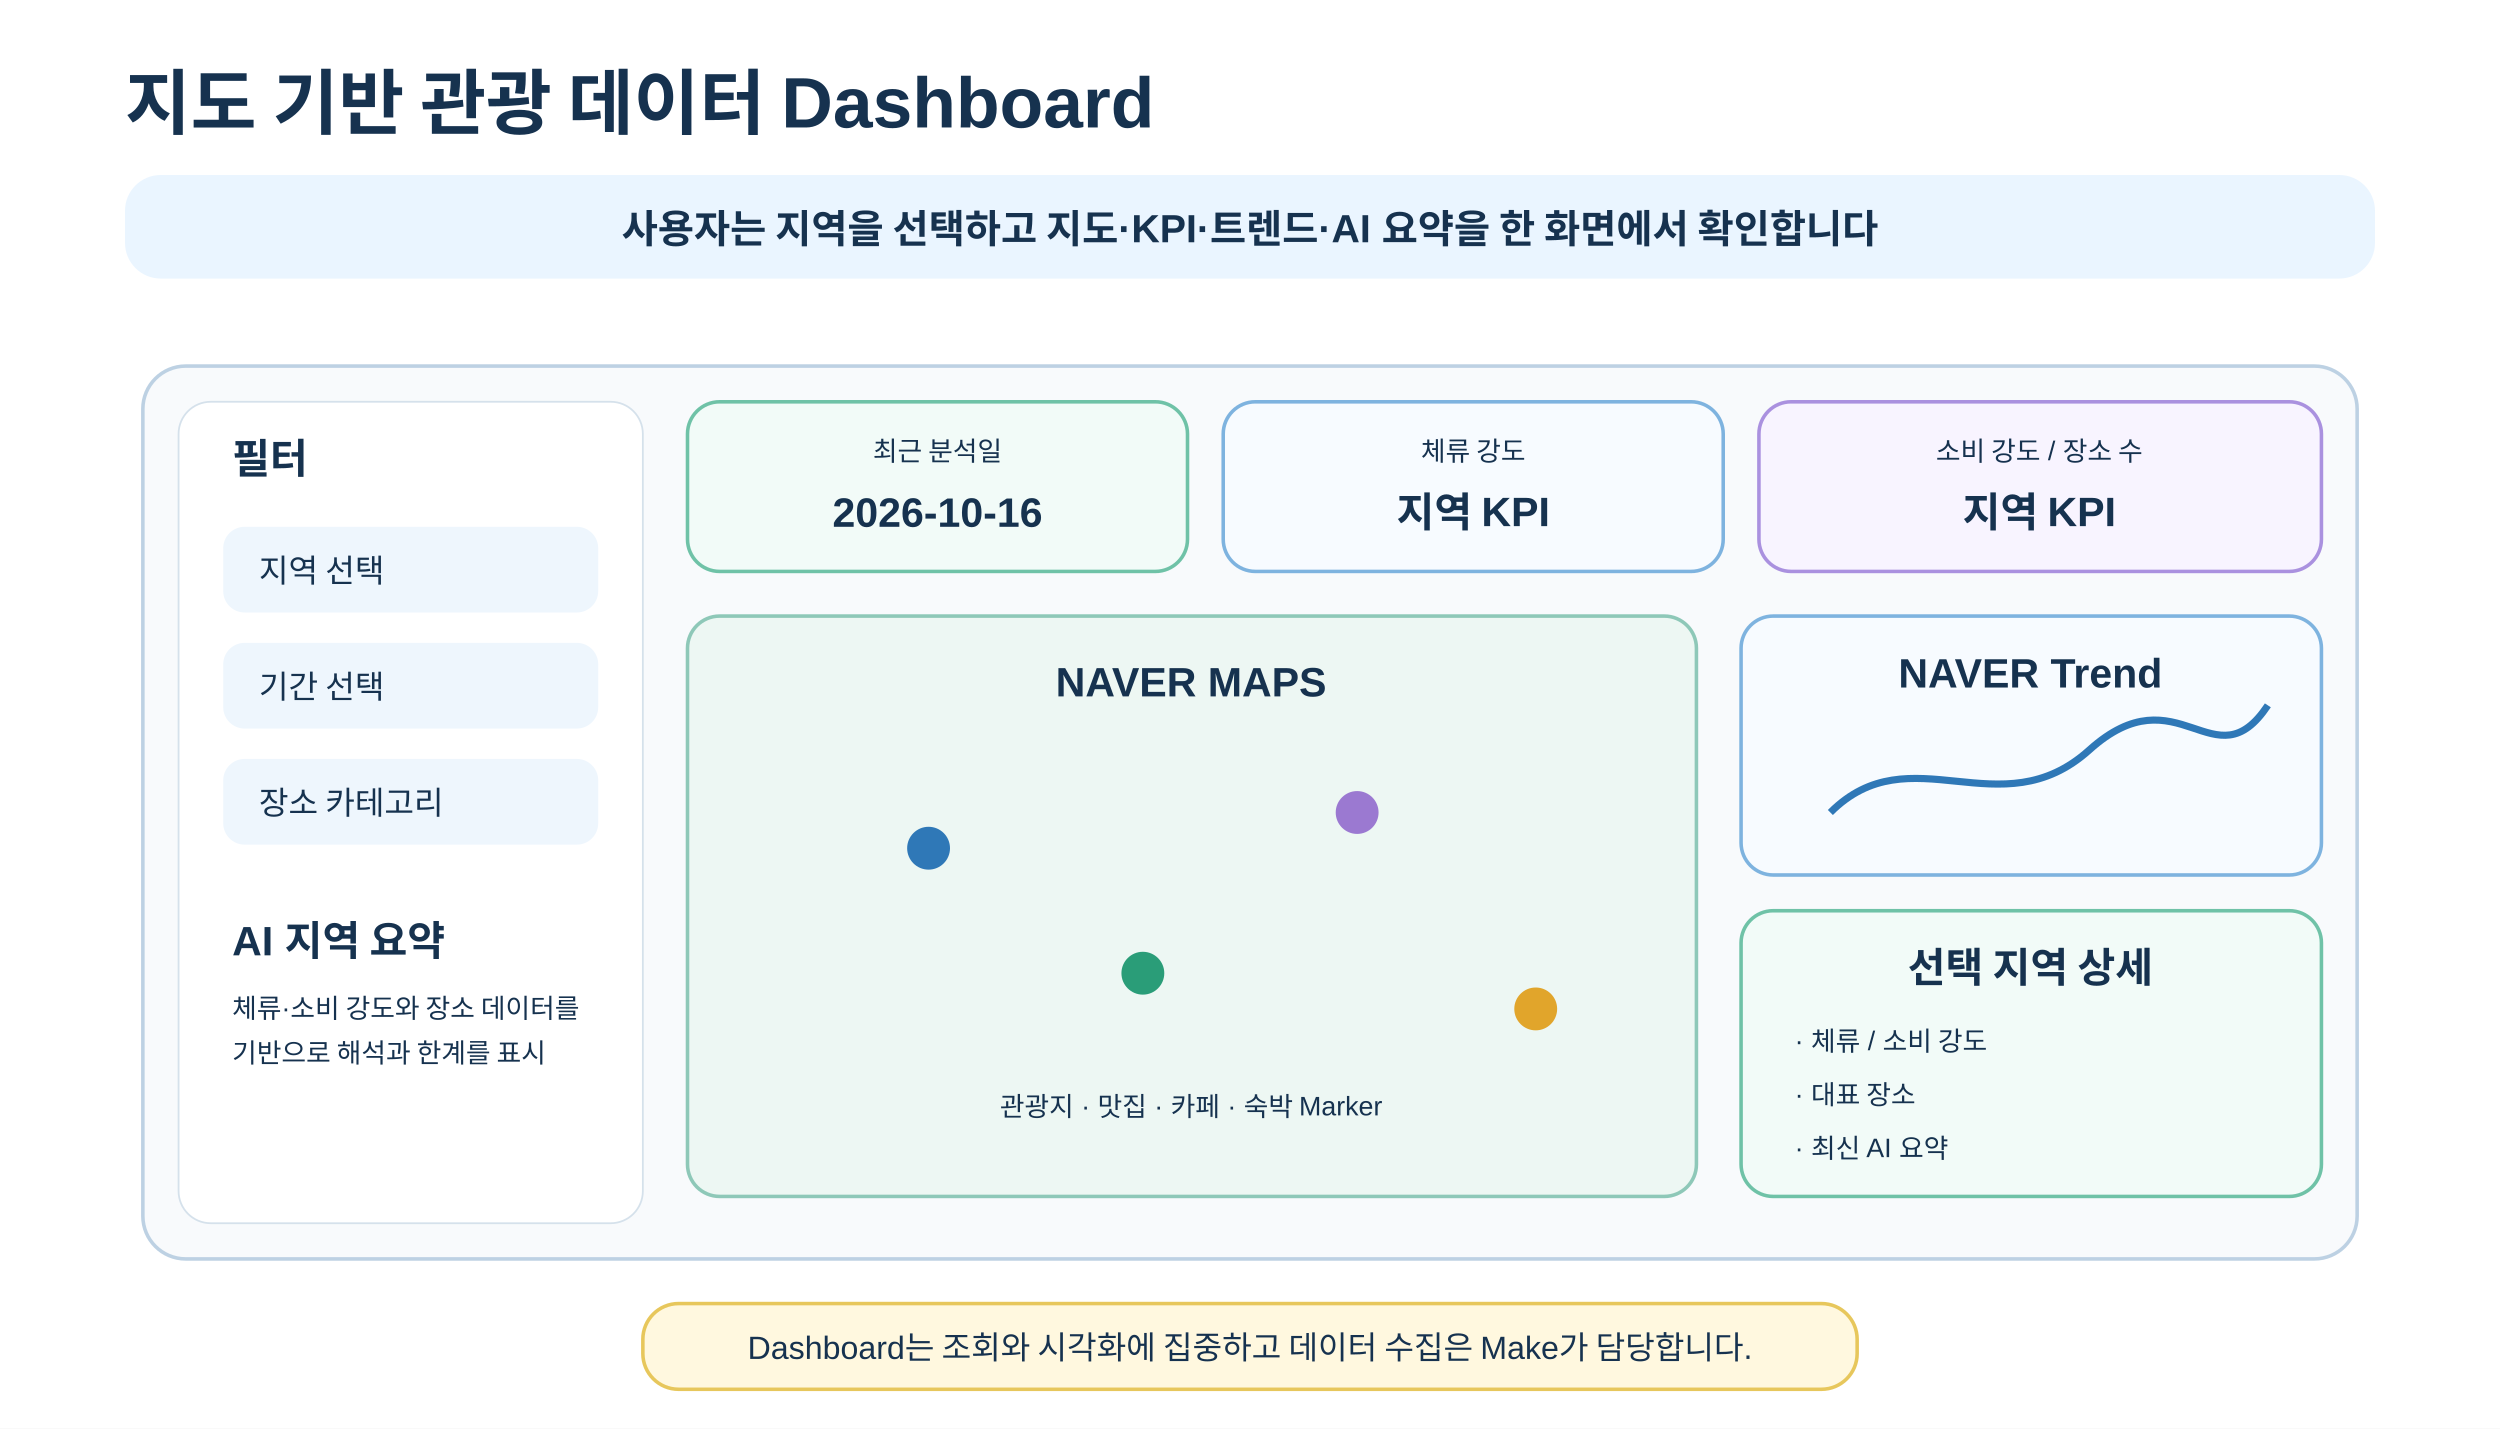
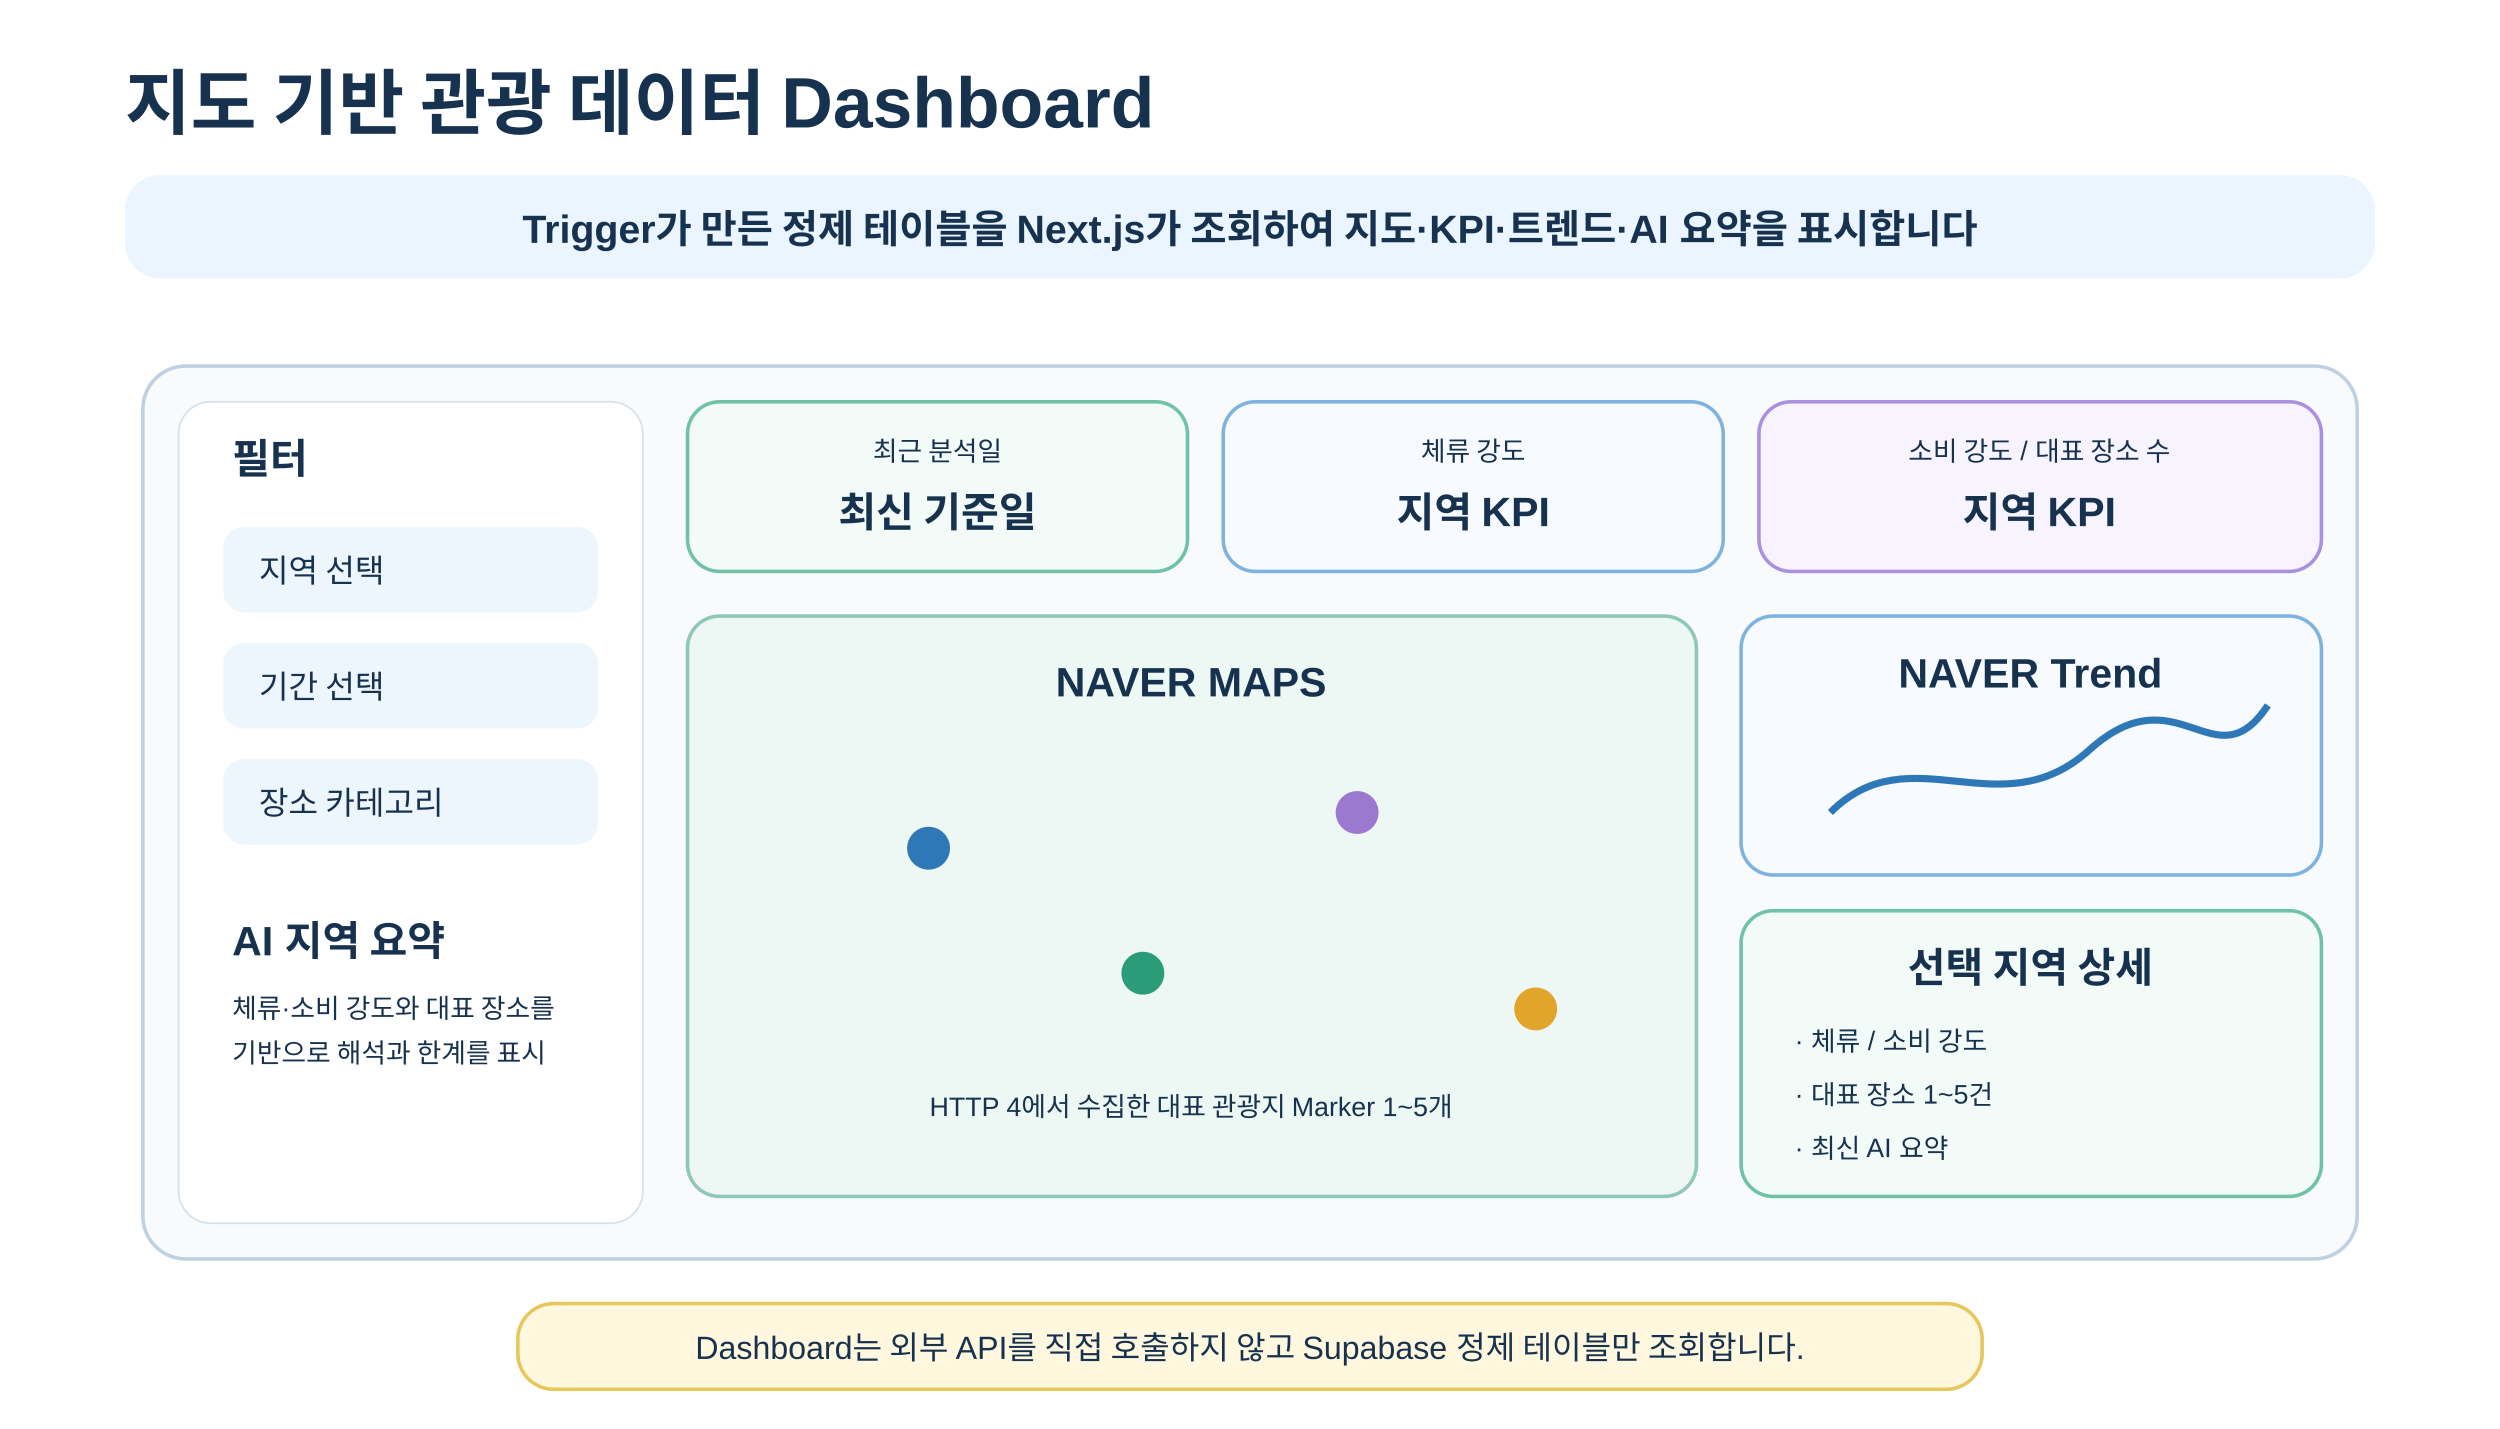
<svg xmlns="http://www.w3.org/2000/svg" width="1400" height="800" viewBox="0 0 1400 800">
  <rect width="1400" height="800" fill="#ffffff" />
-   <style>
- .t{font-family:Arial,'Noto Sans KR',sans-serif;fill:#16324f}
- .title{font-size:40px;font-weight:700}
- .sub{font-size:22px;font-weight:600}
- .h{font-size:23px;font-weight:700}
- .b{font-size:18px;font-weight:500}
- .s{font-size:15px;font-weight:500}
- .box{fill:#f7fbff;stroke:#7eb3df;stroke-width:2}
- .box2{fill:#f2fbf8;stroke:#6fc2a7;stroke-width:2}
- .box3{fill:#f8f4ff;stroke:#aa91df;stroke-width:2}
- .note{fill:#fff8df;stroke:#e7c75c;stroke-width:2}
- .arrow{stroke:#2f78b7;stroke-width:5;fill:none;marker-end:url(#a)}
- .arrow2{stroke:#2a9d78;stroke-width:5;fill:none;marker-end:url(#b)}
- </style>
-   <defs>
-     <marker id="a" markerWidth="12" markerHeight="12" refX="10" refY="5" orient="auto">
-       <path d="M0,0 L10,5 L0,10 z" fill="#2f78b7" />
-     </marker>
-     <marker id="b" markerWidth="12" markerHeight="12" refX="10" refY="5" orient="auto">
-       <path d="M0,0 L10,5 L0,10 z" fill="#2a9d78" />
-     </marker>
-   </defs>
+   <style>.t{font-family:Arial,'Noto Sans KR',sans-serif;fill:#16324f}.title{font-size:40px;font-weight:700}.sub{font-size:22px;font-weight:600}.h{font-size:23px;font-weight:700}.b{font-size:18px;font-weight:500}.s{font-size:15px;font-weight:500}.box{fill:#f7fbff;stroke:#7eb3df;stroke-width:2}.box2{fill:#f2fbf8;stroke:#6fc2a7;stroke-width:2}.box3{fill:#f8f4ff;stroke:#aa91df;stroke-width:2}.note{fill:#fff8df;stroke:#e7c75c;stroke-width:2}</style>
  <text x="70" y="72" class="t title">지도 기반 관광 데이터 Dashboard</text>
  <rect x="70" y="98" width="1260" height="58" rx="20" fill="#eaf5ff" />
-   <text x="700" y="136" text-anchor="middle" class="t sub">사용자는 지역을 선택하고 지도·KPI·트렌드·AI 요약을 한 화면에서 확인합니다</text>
+   <text x="700" y="136" text-anchor="middle" class="t sub">Trigger가 만든 정제 테이블을 Next.js가 조회하여 지도·KPI·트렌드·AI 요약을 표시합니다</text>
  <rect x="80" y="205" width="1240" height="500" rx="24" fill="#f8fafc" stroke="#bdd1e3" stroke-width="2" />
  <rect x="100" y="225" width="260" height="460" rx="18" fill="#ffffff" stroke="#d5e1eb" />
  <text x="130" y="265" class="t h">필터</text>
  <rect x="125" y="295" width="210" height="48" rx="12" fill="#eef6fd" />
  <text x="145" y="326" class="t b">지역 선택</text>
  <rect x="125" y="360" width="210" height="48" rx="12" fill="#eef6fd" />
  <text x="145" y="391" class="t b">기간 선택</text>
  <rect x="125" y="425" width="210" height="48" rx="12" fill="#eef6fd" />
  <text x="145" y="456" class="t b">장소 카테고리</text>
  <text x="130" y="535" class="t h">AI 지역 요약</text>
-   <text x="130" y="570" class="t s">체류·소비 강도와 장소 데이터를</text>
+   <text x="130" y="570" class="t s">체류·소비 강도와 대표 장소를</text>
  <text x="130" y="595" class="t s">기반으로 해석과 한계를 표시</text>
  <rect x="385" y="225" width="280" height="95" rx="18" class="box2" />
  <text x="525" y="258" text-anchor="middle" class="t s">최근 분석일</text>
-   <text x="525" y="295" text-anchor="middle" class="t h">2026-10-16</text>
+   <text x="525" y="295" text-anchor="middle" class="t h">최신 기준일</text>
  <rect x="685" y="225" width="280" height="95" rx="18" class="box" />
  <text x="825" y="258" text-anchor="middle" class="t s">체류 강도</text>
  <text x="825" y="295" text-anchor="middle" class="t h">지역 KPI</text>
  <rect x="985" y="225" width="315" height="95" rx="18" class="box3" />
-   <text x="1142" y="258" text-anchor="middle" class="t s">소비 강도 / 장소 수</text>
+   <text x="1142" y="258" text-anchor="middle" class="t s">소비 강도 / 대표 장소 수</text>
  <text x="1142" y="295" text-anchor="middle" class="t h">지역 KPI</text>
  <rect x="385" y="345" width="565" height="325" rx="18" fill="#edf7f3" stroke="#8ec8b8" stroke-width="2" />
  <text x="667" y="390" text-anchor="middle" class="t h">NAVER MAPS</text>
  <circle cx="520" cy="475" r="12" fill="#2f78b7" />
  <circle cx="640" cy="545" r="12" fill="#2a9d78" />
  <circle cx="760" cy="455" r="12" fill="#9b79d1" />
  <circle cx="860" cy="565" r="12" fill="#e1a52b" />
-   <text x="667" y="625" text-anchor="middle" class="t s">관광지 · 맛집 · 카페 · 숙박 Marker</text>
+   <text x="667" y="625" text-anchor="middle" class="t s">HTTP 4에서 수집한 대표 관광지 Marker 1~5개</text>
  <rect x="975" y="345" width="325" height="145" rx="18" class="box" />
  <text x="1137" y="385" text-anchor="middle" class="t h">NAVER Trend</text>
  <path d="M1025 455 C1070 410 1120 465 1170 420 S1240 440 1270 395" stroke="#2f78b7" stroke-width="4" fill="none" />
  <rect x="975" y="510" width="325" height="160" rx="18" class="box2" />
  <text x="1137" y="550" text-anchor="middle" class="t h">선택 지역 상세</text>
  <text x="1005" y="588" class="t s">· 체류 / 소비 강도</text>
-   <text x="1005" y="618" class="t s">· 대표 장소</text>
+   <text x="1005" y="618" class="t s">· 대표 장소 1~5건</text>
  <text x="1005" y="648" class="t s">· 최신 AI 요약</text>
-   <rect x="360" y="730" width="680" height="48" rx="20" class="note" />
-   <text x="700" y="761" text-anchor="middle" class="t b">Dashboard는 조회와 시각화에 집중하고 데이터 수집은 Make가 담당합니다.</text>
+   <rect x="290" y="730" width="820" height="48" rx="20" class="note" />
+   <text x="700" y="761" text-anchor="middle" class="t b">Dashboard는 외부 API를 직접 호출하지 않고 Supabase 정제 테이블만 조회합니다.</text>
</svg>
